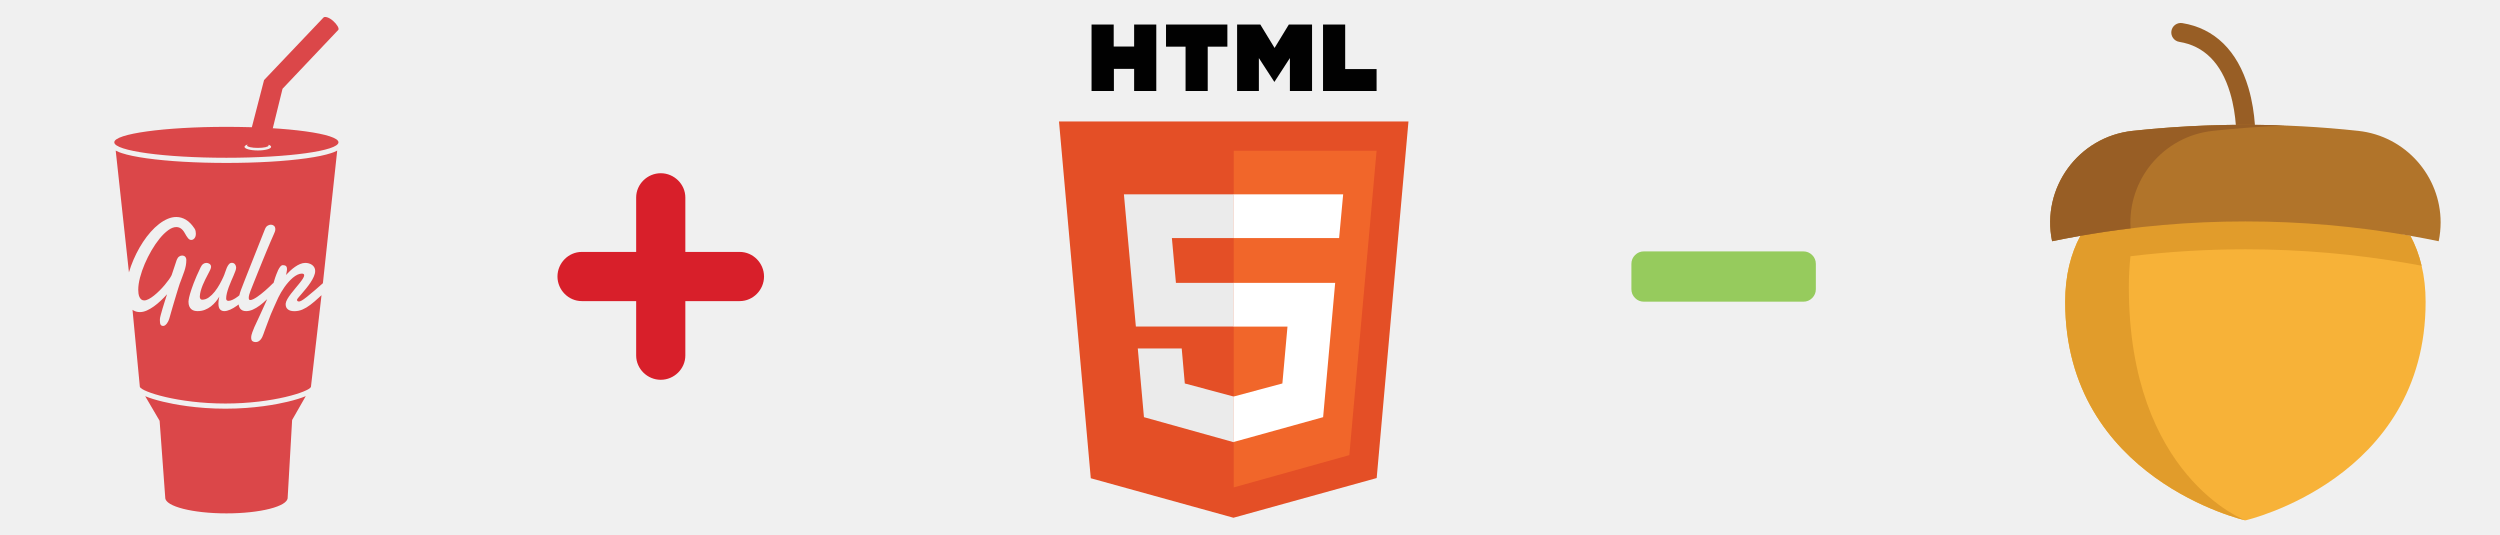
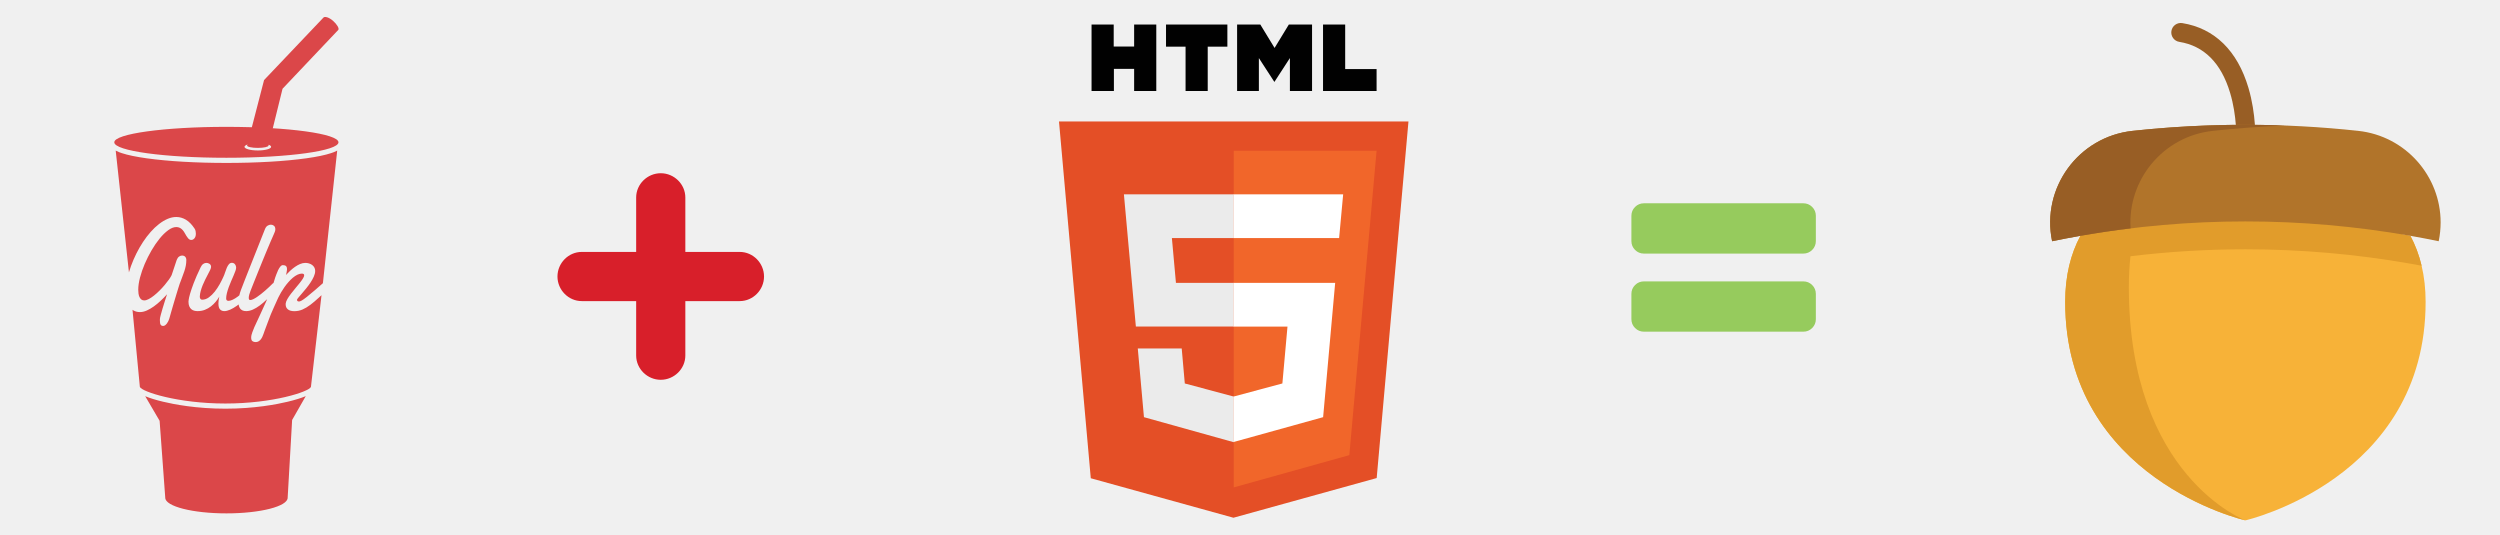
- <svg xmlns="http://www.w3.org/2000/svg" version="1.1" id="Layer_1" x="0px" y="0px" width="1500px" height="320.983px" viewBox="0 0 1500 320.983" enable-background="new 0 0 1500 320.983" xml:space="preserve">
+ <svg xmlns="http://www.w3.org/2000/svg" version="1.1" id="Layer_1" x="0px" y="0px" width="1500px" height="320.982px" viewBox="0 0 1500 320.982" enable-background="new 0 0 1500 320.982" xml:space="preserve">
  <g id="gulp_1_">
    <g id="gulp">
      <g id="Gulp-Logo" transform="translate(0, 1)">
-         <path id="Cup" fill="#DB4749" d="M135.241,244.212c-17.451,0-30.934-2.621-37.419-4.184     c-4.434-1.068-7.995-2.173-10.7-3.311l8.648,14.777l3.383,46.164c0,5.176,16.441,9.371,36.721,9.371     c20.282,0,36.722-4.195,36.722-9.371l2.679-46.668l8.183-14.314c-2.717,1.15-6.309,2.271-10.798,3.352     C166.175,241.591,152.691,244.212,135.241,244.212z M183.739,93.99c-12.807,1.788-29.807,2.773-47.864,2.773     c-18.057,0-35.055-0.985-47.863-2.773c-6.344-0.886-11.364-1.931-14.919-3.105c-0.848-0.28-2.285-0.759-3.668-1.521l7.935,73.032     c0.369-1.259,0.779-2.515,1.234-3.768c0.932-2.563,2.01-5.072,3.232-7.522c1.224-2.448,2.556-4.763,3.996-6.944     c1.439-2.18,2.972-4.187,4.596-6.022c1.625-1.833,3.292-3.411,5.003-4.732c1.711-1.321,3.438-2.353,5.182-3.097     c1.744-0.744,3.47-1.117,5.182-1.117c1.97,0,3.875,0.539,5.717,1.617c1.841,1.077,3.562,2.822,5.166,5.232     c0.368,0.539,0.602,1.084,0.698,1.635c0.098,0.552,0.146,1.071,0.146,1.559c0,1.154-0.276,2.065-0.829,2.731     c-0.551,0.668-1.208,1-1.964,1c-0.695,0-1.338-0.366-1.935-1.096c-0.595-0.73-1.261-1.776-1.998-3.137     c-0.694-1.23-1.457-2.122-2.289-2.673c-0.834-0.552-1.739-0.828-2.713-0.828c-1.517,0-3.136,0.629-4.856,1.885     c-1.723,1.256-3.428,2.918-5.116,4.982c-1.69,2.066-3.309,4.425-4.857,7.08s-2.918,5.374-4.11,8.157     c-1.192,2.785-2.138,5.529-2.842,8.234c-0.705,2.706-1.056,5.137-1.056,7.292c0,0.719,0.05,1.457,0.146,2.212     c0.098,0.758,0.281,1.443,0.553,2.059c0.27,0.615,0.639,1.122,1.104,1.52c0.466,0.398,1.056,0.597,1.77,0.597     c0.802,0,1.711-0.27,2.73-0.809c1.018-0.537,2.074-1.243,3.167-2.116c1.094-0.872,2.193-1.858,3.298-2.962     c1.105-1.103,2.133-2.219,3.086-3.348c0.952-1.128,1.797-2.213,2.533-3.251c0.737-1.039,1.289-1.942,1.657-2.714l3.022-9.042     c0.368-0.974,0.849-1.668,1.445-2.076c0.595-0.412,1.207-0.617,1.836-0.617c0.302,0,0.605,0.051,0.909,0.153     c0.304,0.103,0.573,0.264,0.812,0.481c0.238,0.219,0.428,0.5,0.568,0.847c0.141,0.346,0.211,0.749,0.211,1.211     c0,1.231-0.109,2.385-0.326,3.462c-0.216,1.078-0.492,2.129-0.829,3.156c-0.335,1.024-0.709,2.059-1.121,3.097     c-0.41,1.039-0.812,2.124-1.201,3.253c-0.086,0.127-0.243,0.531-0.472,1.209c-0.227,0.682-0.502,1.535-0.828,2.561     c-0.325,1.028-0.677,2.174-1.056,3.445c-0.38,1.268-0.769,2.564-1.169,3.886c-0.401,1.32-0.786,2.614-1.154,3.887     c-0.368,1.269-0.699,2.416-0.991,3.442c-0.292,1.025-0.535,1.885-0.731,2.578c-0.195,0.691-0.313,1.103-0.356,1.231     c-0.108,0.41-0.282,0.865-0.521,1.365c-0.237,0.499-0.519,0.976-0.844,1.423c-0.324,0.448-0.682,0.821-1.072,1.118     c-0.39,0.293-0.79,0.442-1.202,0.442c-0.693,0-1.197-0.233-1.509-0.693c-0.315-0.462-0.472-1.308-0.472-2.54v-0.538     c0-0.181,0.01-0.373,0.032-0.577c0.021-0.41,0.184-1.18,0.488-2.31c0.303-1.127,0.666-2.403,1.088-3.827     c0.422-1.425,0.877-2.898,1.364-4.426c0.486-1.526,0.925-2.892,1.315-4.098c-1.149,1.283-2.392,2.56-3.736,3.827     c-1.343,1.271-2.719,2.413-4.126,3.426c-1.408,1.013-2.827,1.841-4.255,2.482c-1.429,0.64-2.805,0.962-4.126,0.962     c-1.516,0-2.821-0.335-3.916-1c-0.197-0.122-0.383-0.257-0.569-0.393l4.416,46.296c1.149,2.882,22.79,9.959,51.322,9.959     c28.545,0,50.195-7.086,51.324-9.963l6.343-55.043c-0.525,0.482-1.036,0.953-1.524,1.409c-1.82,1.694-3.537,3.147-5.151,4.366     c-1.612,1.22-3.188,2.162-4.726,2.828c-1.539,0.667-3.184,1-4.939,1c-1.646,0-2.918-0.356-3.816-1.076     c-0.898-0.718-1.348-1.705-1.348-2.964v-0.288c0-0.089,0.011-0.198,0.033-0.328c0.086-0.768,0.422-1.654,1.008-2.653     c0.583-1.001,1.286-2.04,2.11-3.116c0.823-1.079,1.7-2.168,2.632-3.271c0.931-1.103,1.791-2.148,2.583-3.138     c0.789-0.985,1.444-1.89,1.964-2.711c0.521-0.82,0.781-1.486,0.781-2.001c0-0.308-0.109-0.551-0.325-0.731     c-0.217-0.178-0.575-0.27-1.072-0.27c-0.867,0-1.761,0.225-2.68,0.675c-0.921,0.447-1.832,1.051-2.73,1.808     c-0.898,0.756-1.775,1.624-2.631,2.597c-0.855,0.976-1.656,1.989-2.404,3.041c-0.747,1.052-1.429,2.11-2.046,3.175     c-0.617,1.063-1.143,2.045-1.577,2.942c-0.129,0.282-0.313,0.681-0.552,1.192c-0.239,0.514-0.499,1.092-0.78,1.732     c-0.282,0.641-0.579,1.303-0.893,1.979c-0.315,0.683-0.602,1.323-0.861,1.926c-0.259,0.602-0.493,1.141-0.697,1.616     c-0.207,0.473-0.354,0.802-0.439,0.98c-0.109,0.231-0.288,0.666-0.537,1.307c-0.249,0.644-0.536,1.394-0.86,2.252     c-0.325,0.859-0.666,1.764-1.023,2.715c-0.357,0.948-0.694,1.846-1.008,2.694c-0.313,0.843-0.59,1.587-0.827,2.23     c-0.238,0.64-0.391,1.076-0.456,1.308c-0.216,0.667-0.471,1.293-0.762,1.885c-0.293,0.591-0.628,1.108-1.007,1.561     c-0.379,0.446-0.812,0.805-1.3,1.074c-0.487,0.271-1.034,0.404-1.639,0.404c-0.781,0-1.424-0.187-1.934-0.559     c-0.508-0.37-0.763-1.083-0.763-2.135c0-0.514,0.065-1.038,0.195-1.576c0.13-0.539,0.293-1.072,0.488-1.598     c0.194-0.526,0.395-1.038,0.6-1.538c0.205-0.502,0.396-0.983,0.568-1.444c1.17-2.564,2.362-5.135,3.574-7.715     c1.213-2.578,2.376-5.129,3.493-7.657c0.233-0.525,0.445-1.041,0.672-1.566c-0.067,0.066-0.135,0.136-0.201,0.201     c-1.408,1.36-2.81,2.559-4.207,3.6c-1.398,1.037-2.784,1.864-4.157,2.481c-1.376,0.614-2.714,0.921-4.014,0.921     c-0.888,0-1.629-0.139-2.224-0.421c-0.596-0.283-1.072-0.669-1.43-1.154c-0.357-0.487-0.613-1.065-0.763-1.731     c-0.052-0.229-0.083-0.468-0.117-0.704c-0.381,0.296-0.764,0.584-1.15,0.857c-1.342,0.948-2.664,1.712-3.964,2.288     c-1.298,0.578-2.469,0.865-3.507,0.865c-1.04,0-1.885-0.345-2.535-1.037c-0.65-0.691-0.974-1.873-0.974-3.541     c0-1.18,0.173-2.553,0.518-4.116c-0.562,1.001-1.266,2.016-2.109,3.039c-0.846,1.027-1.81,1.963-2.891,2.81     c-1.085,0.846-2.297,1.533-3.639,2.059c-1.344,0.525-2.806,0.787-4.386,0.787c-0.714,0-1.402-0.088-2.063-0.268     c-0.662-0.18-1.24-0.488-1.738-0.923c-0.499-0.437-0.898-1.021-1.202-1.752c-0.303-0.73-0.454-1.648-0.454-2.75     c0-0.025,0.043-0.416,0.129-1.176c0.086-0.755,0.363-1.949,0.828-3.578c0.466-1.627,1.186-3.738,2.16-6.33     c0.976-2.589,2.352-5.732,4.126-9.425c0.454-0.976,0.98-1.676,1.575-2.098c0.597-0.424,1.24-0.635,1.932-0.635     c0.305,0,0.618,0.045,0.942,0.134c0.327,0.089,0.629,0.231,0.911,0.424c0.281,0.191,0.509,0.437,0.684,0.731     c0.171,0.294,0.259,0.633,0.259,1.02c0,0.255-0.034,0.5-0.099,0.73c-0.108,0.437-0.341,1.008-0.697,1.712     c-0.358,0.707-0.775,1.515-1.253,2.425c-0.476,0.91-0.979,1.892-1.509,2.944c-0.532,1.052-1.024,2.141-1.479,3.271     s-0.845,2.276-1.17,3.444c-0.325,1.167-0.509,2.302-0.552,3.404c0,0.462,0.107,0.885,0.324,1.271     c0.218,0.383,0.575,0.576,1.072,0.576c1.408,0,2.75-0.463,4.029-1.385c1.276-0.924,2.456-2.072,3.54-3.444     c1.083-1.371,2.062-2.847,2.939-4.427c0.878-1.577,1.608-3.019,2.193-4.328c0.412-0.871,0.774-1.808,1.088-2.807     c0.314-1.002,0.656-1.925,1.023-2.771c0.37-0.846,0.791-1.553,1.268-2.115c0.476-0.564,1.072-0.849,1.786-0.849     c0.781,0,1.397,0.297,1.853,0.886c0.455,0.591,0.681,1.296,0.681,2.116c0,0.461-0.145,1.098-0.437,1.905     c-0.293,0.809-0.662,1.73-1.105,2.771c-0.445,1.038-0.926,2.147-1.445,3.327c-0.52,1.181-1.003,2.379-1.445,3.599     c-0.445,1.218-0.812,2.41-1.105,3.576c-0.292,1.17-0.438,2.252-0.438,3.252c0,0.925,0.476,1.386,1.428,1.386     c0.672,0,1.505-0.231,2.502-0.692c0.997-0.463,2.041-1.111,3.134-1.944c0.273-0.208,0.548-0.425,0.821-0.653     c0.306-1.259,0.664-2.423,1.08-3.481c0.758-2.001,1.527-3.989,2.307-5.965c0.779-1.975,1.493-3.782,2.145-5.426l9.842-24.818     c0.389-0.999,0.915-1.705,1.575-2.115c0.662-0.41,1.327-0.616,2-0.616c0.67,0,1.282,0.218,1.834,0.655     c0.552,0.436,0.829,1.141,0.829,2.116c0,0.461-0.092,0.949-0.276,1.461c-0.185,0.514-0.417,1.064-0.699,1.654     c-0.54,1.208-1.185,2.682-1.933,4.425c-0.748,1.745-1.549,3.644-2.403,5.695c-0.856,2.053-1.733,4.188-2.631,6.405     c-0.898,2.222-1.776,4.381-2.632,6.484c-0.854,2.104-1.656,4.098-2.403,5.983s-1.391,3.521-1.932,4.906     c-0.239,0.59-0.472,1.277-0.698,2.06c-0.229,0.782-0.341,1.48-0.341,2.096c0,0.385,0.064,0.692,0.194,0.924     s0.378,0.347,0.748,0.347c0.454,0,1.022-0.159,1.705-0.481c0.683-0.319,1.418-0.744,2.208-1.271     c0.792-0.524,1.615-1.127,2.469-1.809c0.856-0.679,1.707-1.384,2.55-2.113c0.846-0.733,1.652-1.464,2.42-2.194     c0.769-0.732,1.457-1.406,2.064-2.021c0.142-0.148,0.312-0.253,0.5-0.33c0.366-1.093,0.699-2.164,0.993-3.208     c0.174-0.463,0.413-1.117,0.716-1.965c0.303-0.847,0.65-1.68,1.039-2.502c0.39-0.818,0.829-1.532,1.315-2.134     c0.488-0.603,1.014-0.905,1.576-0.905c0.867,0,1.496,0.199,1.885,0.597c0.389,0.399,0.584,0.981,0.584,1.752     c0,0.153-0.021,0.397-0.065,0.73c-0.044,0.334-0.097,0.687-0.162,1.059c-0.065,0.371-0.136,0.725-0.211,1.059     c-0.077,0.333-0.146,0.576-0.212,0.73c0.8-0.872,1.667-1.738,2.599-2.597c0.932-0.859,1.895-1.637,2.892-2.329     c0.996-0.693,2.014-1.255,3.054-1.693c1.039-0.435,2.079-0.653,3.118-0.653c0.715,0,1.424,0.103,2.127,0.307     c0.704,0.206,1.333,0.508,1.885,0.905c0.552,0.398,1.002,0.898,1.348,1.501c0.345,0.603,0.519,1.302,0.519,2.098     c0,1.052-0.264,2.174-0.795,3.364c-0.53,1.194-1.196,2.393-1.997,3.598c-0.803,1.207-1.668,2.38-2.599,3.521     c-0.932,1.143-1.803,2.181-2.614,3.118c-0.813,0.937-1.496,1.729-2.048,2.386c-0.551,0.654-0.84,1.095-0.86,1.327     c0,0.309,0.097,0.556,0.292,0.751c0.195,0.191,0.52,0.288,0.974,0.288c0.368,0,0.91-0.205,1.624-0.617     c0.714-0.41,1.716-1.121,3.004-2.134c1.288-1.014,2.925-2.374,4.906-4.08c1.359-1.17,2.95-2.562,4.743-4.148l8.591-79.568     c-1.384,0.765-2.823,1.244-3.671,1.524C195.103,92.059,190.084,93.104,183.739,93.99z M135.824,75.111     c-37.143,0-67.254,4.153-67.254,9.276c0,5.124,30.111,9.276,67.254,9.276c37.143,0,67.255-4.152,67.255-9.276     C203.079,79.264,172.967,75.111,135.824,75.111z M162.678,87.099c0,1.202-3.579,2.177-7.994,2.177     c-4.413,0-7.992-0.975-7.992-2.177c0-1.203,3.579-2.178,7.992-2.178C159.1,84.92,162.678,85.896,162.678,87.099z" />
-         <path id="Straw" fill="#DB4749" d="M148.311,86.136c-0.039,0.063-0.061,0.127-0.061,0.193     c0,0.778,2.881,1.409,6.434,1.409c3.554,0,6.435-0.63,6.435-1.409l8.403-34.075l33.42-35.285c0.011-0.01,0.021-0.021,0.032-0.033     c0.708-0.8-0.727-3.276-3.11-5.4c-2.381-2.124-4.952-2.842-5.751-2.033c-0.007,0.005-0.012,0.012-0.018,0.018l-35.659,37.522     L148.311,86.136z" />
+         <path id="Cup" fill="#DB4749" d="M135.241,244.212c-17.451,0-30.934-2.621-37.419-4.185c-4.434-1.067-7.995-2.173-10.7-3.311     l8.648,14.777l3.383,46.164c0,5.176,16.441,9.37,36.721,9.37c20.282,0,36.722-4.194,36.722-9.37l2.679-46.668l8.183-14.314     c-2.717,1.15-6.309,2.271-10.798,3.352C166.175,241.591,152.691,244.212,135.241,244.212z M183.739,93.99     c-12.807,1.787-29.807,2.772-47.864,2.772s-35.055-0.985-47.863-2.772c-6.344-0.887-11.364-1.932-14.919-3.105     c-0.848-0.28-2.285-0.759-3.668-1.521l7.935,73.031c0.369-1.259,0.779-2.515,1.234-3.768c0.932-2.563,2.01-5.072,3.232-7.522     c1.224-2.447,2.556-4.763,3.996-6.943c1.439-2.181,2.972-4.188,4.596-6.022c1.625-1.833,3.292-3.411,5.003-4.731     c1.711-1.321,3.438-2.354,5.182-3.098s3.47-1.117,5.182-1.117c1.97,0,3.875,0.539,5.717,1.617     c1.841,1.077,3.562,2.822,5.166,5.232c0.368,0.539,0.602,1.084,0.698,1.635c0.098,0.552,0.146,1.071,0.146,1.559     c0,1.154-0.276,2.065-0.829,2.731c-0.551,0.668-1.208,1-1.964,1c-0.695,0-1.338-0.366-1.935-1.096     c-0.595-0.73-1.261-1.776-1.998-3.138c-0.694-1.229-1.457-2.121-2.289-2.673c-0.834-0.552-1.739-0.828-2.713-0.828     c-1.517,0-3.136,0.629-4.856,1.886c-1.723,1.256-3.428,2.918-5.116,4.981c-1.69,2.066-3.309,4.425-4.857,7.08     s-2.918,5.374-4.11,8.157c-1.192,2.785-2.138,5.529-2.842,8.233c-0.705,2.706-1.056,5.138-1.056,7.293     c0,0.719,0.05,1.456,0.146,2.212c0.098,0.758,0.281,1.442,0.553,2.059c0.27,0.615,0.639,1.122,1.104,1.521     c0.466,0.397,1.056,0.597,1.77,0.597c0.802,0,1.711-0.271,2.73-0.81c1.018-0.536,2.074-1.242,3.167-2.115     c1.094-0.872,2.193-1.858,3.298-2.962s2.133-2.22,3.086-3.349c0.952-1.128,1.797-2.213,2.533-3.251     c0.737-1.039,1.289-1.941,1.657-2.714l3.022-9.042c0.368-0.974,0.849-1.668,1.445-2.076c0.595-0.412,1.207-0.617,1.836-0.617     c0.302,0,0.605,0.052,0.909,0.153c0.304,0.104,0.573,0.264,0.812,0.481c0.238,0.219,0.428,0.5,0.568,0.847     c0.141,0.346,0.211,0.749,0.211,1.211c0,1.231-0.109,2.385-0.326,3.462c-0.216,1.078-0.492,2.129-0.829,3.156     c-0.335,1.023-0.709,2.059-1.121,3.097c-0.41,1.039-0.812,2.124-1.201,3.253c-0.086,0.127-0.243,0.531-0.472,1.209     c-0.227,0.683-0.502,1.535-0.828,2.562c-0.325,1.027-0.677,2.174-1.056,3.444c-0.38,1.269-0.769,2.564-1.169,3.887     c-0.401,1.319-0.786,2.613-1.154,3.887c-0.368,1.269-0.699,2.416-0.991,3.442c-0.292,1.024-0.535,1.885-0.731,2.577     c-0.195,0.691-0.313,1.104-0.356,1.231c-0.108,0.41-0.282,0.865-0.521,1.365c-0.237,0.499-0.519,0.976-0.844,1.423     c-0.324,0.448-0.682,0.821-1.072,1.118c-0.39,0.293-0.79,0.441-1.202,0.441c-0.693,0-1.197-0.232-1.509-0.692     c-0.315-0.462-0.472-1.309-0.472-2.54v-0.538c0-0.181,0.01-0.373,0.032-0.577c0.021-0.41,0.184-1.18,0.488-2.31     c0.303-1.127,0.666-2.403,1.088-3.827c0.422-1.425,0.877-2.898,1.364-4.426c0.486-1.526,0.925-2.893,1.315-4.099     c-1.149,1.283-2.392,2.561-3.736,3.827c-1.343,1.271-2.719,2.413-4.126,3.426c-1.408,1.014-2.827,1.841-4.255,2.482     c-1.429,0.64-2.805,0.962-4.126,0.962c-1.516,0-2.821-0.335-3.916-1c-0.197-0.122-0.383-0.257-0.569-0.394l4.416,46.297     c1.149,2.882,22.79,9.959,51.322,9.959c28.545,0,50.195-7.087,51.324-9.964l6.343-55.043c-0.525,0.482-1.036,0.953-1.524,1.409     c-1.82,1.694-3.537,3.147-5.151,4.366c-1.612,1.22-3.188,2.162-4.726,2.828c-1.539,0.667-3.184,1-4.939,1     c-1.646,0-2.918-0.356-3.816-1.076c-0.898-0.718-1.348-1.705-1.348-2.964v-0.288c0-0.089,0.011-0.198,0.033-0.328     c0.086-0.768,0.422-1.654,1.008-2.653c0.583-1.001,1.286-2.039,2.11-3.115c0.823-1.079,1.7-2.168,2.632-3.271     c0.931-1.103,1.791-2.147,2.583-3.138c0.789-0.985,1.444-1.89,1.964-2.711c0.521-0.82,0.781-1.486,0.781-2.001     c0-0.309-0.109-0.551-0.325-0.731c-0.217-0.178-0.575-0.27-1.072-0.27c-0.867,0-1.761,0.225-2.68,0.675     c-0.921,0.447-1.832,1.051-2.73,1.808c-0.898,0.756-1.775,1.624-2.631,2.598c-0.855,0.976-1.656,1.988-2.404,3.041     c-0.747,1.052-1.429,2.109-2.046,3.175c-0.617,1.062-1.143,2.045-1.577,2.941c-0.129,0.282-0.313,0.682-0.552,1.192     c-0.239,0.514-0.499,1.092-0.78,1.732c-0.282,0.641-0.579,1.303-0.893,1.979c-0.315,0.684-0.602,1.323-0.861,1.926     s-0.493,1.142-0.697,1.616c-0.207,0.473-0.354,0.802-0.439,0.98c-0.109,0.23-0.288,0.666-0.537,1.307     c-0.249,0.644-0.536,1.394-0.86,2.252c-0.325,0.859-0.666,1.764-1.023,2.715c-0.357,0.948-0.694,1.847-1.008,2.694     c-0.313,0.843-0.59,1.587-0.827,2.229c-0.238,0.641-0.391,1.076-0.456,1.309c-0.216,0.667-0.471,1.293-0.762,1.885     c-0.293,0.591-0.628,1.108-1.007,1.561c-0.379,0.446-0.812,0.806-1.3,1.074c-0.487,0.271-1.034,0.404-1.639,0.404     c-0.781,0-1.424-0.188-1.934-0.559c-0.508-0.37-0.763-1.083-0.763-2.136c0-0.514,0.065-1.038,0.195-1.576     c0.13-0.538,0.293-1.071,0.488-1.598c0.194-0.525,0.395-1.038,0.6-1.538c0.205-0.502,0.396-0.982,0.568-1.443     c1.17-2.564,2.362-5.136,3.574-7.716c1.213-2.577,2.376-5.129,3.493-7.656c0.233-0.525,0.445-1.041,0.672-1.566     c-0.067,0.066-0.135,0.136-0.201,0.201c-1.408,1.36-2.81,2.559-4.207,3.6c-1.398,1.037-2.784,1.864-4.157,2.481     c-1.376,0.614-2.714,0.921-4.014,0.921c-0.888,0-1.629-0.139-2.224-0.421c-0.596-0.283-1.072-0.669-1.43-1.154     c-0.357-0.487-0.613-1.064-0.763-1.73c-0.052-0.229-0.083-0.469-0.117-0.704c-0.381,0.296-0.764,0.584-1.15,0.856     c-1.342,0.948-2.664,1.712-3.964,2.288c-1.298,0.578-2.469,0.865-3.507,0.865c-1.04,0-1.885-0.345-2.535-1.037     c-0.65-0.691-0.974-1.873-0.974-3.541c0-1.18,0.173-2.553,0.518-4.116c-0.562,1.001-1.266,2.017-2.109,3.039     c-0.846,1.027-1.81,1.963-2.891,2.811c-1.085,0.846-2.297,1.532-3.639,2.059c-1.344,0.525-2.806,0.787-4.386,0.787     c-0.714,0-1.402-0.088-2.063-0.268c-0.662-0.181-1.24-0.488-1.738-0.924c-0.499-0.437-0.898-1.021-1.202-1.752     c-0.303-0.729-0.454-1.647-0.454-2.75c0-0.024,0.043-0.416,0.129-1.176c0.086-0.755,0.363-1.949,0.828-3.578     c0.466-1.627,1.186-3.737,2.16-6.33c0.976-2.589,2.352-5.731,4.126-9.425c0.454-0.976,0.98-1.676,1.575-2.098     c0.597-0.424,1.24-0.635,1.932-0.635c0.305,0,0.618,0.045,0.942,0.134c0.327,0.089,0.629,0.23,0.911,0.424     c0.281,0.19,0.509,0.437,0.684,0.73c0.171,0.295,0.259,0.634,0.259,1.021c0,0.255-0.034,0.5-0.099,0.729     c-0.108,0.438-0.341,1.009-0.697,1.713c-0.358,0.707-0.775,1.515-1.253,2.425c-0.476,0.91-0.979,1.892-1.509,2.943     c-0.532,1.053-1.024,2.142-1.479,3.271s-0.845,2.276-1.17,3.444c-0.325,1.167-0.509,2.302-0.552,3.403     c0,0.462,0.107,0.886,0.324,1.271c0.218,0.383,0.575,0.576,1.072,0.576c1.408,0,2.75-0.464,4.029-1.386     c1.276-0.924,2.456-2.071,3.54-3.443c1.083-1.371,2.062-2.848,2.939-4.428c0.878-1.576,1.608-3.019,2.193-4.327     c0.412-0.871,0.774-1.809,1.088-2.808c0.314-1.002,0.656-1.925,1.023-2.771c0.37-0.847,0.791-1.554,1.268-2.115     c0.476-0.564,1.072-0.849,1.786-0.849c0.781,0,1.397,0.297,1.853,0.886c0.455,0.591,0.681,1.296,0.681,2.116     c0,0.461-0.145,1.098-0.437,1.904c-0.293,0.81-0.662,1.73-1.105,2.771c-0.445,1.038-0.926,2.146-1.445,3.327     c-0.52,1.181-1.003,2.379-1.445,3.599c-0.445,1.218-0.812,2.41-1.105,3.576c-0.292,1.17-0.438,2.252-0.438,3.252     c0,0.925,0.476,1.386,1.428,1.386c0.672,0,1.505-0.23,2.502-0.691c0.997-0.464,2.041-1.111,3.134-1.944     c0.273-0.208,0.548-0.425,0.821-0.653c0.306-1.259,0.664-2.423,1.08-3.48c0.758-2.001,1.527-3.989,2.307-5.965     c0.779-1.976,1.493-3.782,2.145-5.427l9.842-24.817c0.389-0.999,0.915-1.705,1.575-2.115c0.662-0.41,1.327-0.616,2-0.616     c0.67,0,1.282,0.218,1.834,0.655c0.552,0.436,0.829,1.141,0.829,2.116c0,0.461-0.092,0.948-0.276,1.461     c-0.185,0.514-0.417,1.063-0.699,1.653c-0.54,1.208-1.185,2.683-1.933,4.426c-0.748,1.744-1.549,3.644-2.403,5.694     c-0.856,2.054-1.733,4.188-2.631,6.405c-0.898,2.222-1.776,4.381-2.632,6.484c-0.854,2.104-1.656,4.098-2.403,5.982     c-0.747,1.885-1.391,3.521-1.932,4.906c-0.239,0.59-0.472,1.277-0.698,2.06c-0.229,0.782-0.341,1.48-0.341,2.097     c0,0.385,0.064,0.691,0.194,0.924c0.13,0.231,0.378,0.347,0.748,0.347c0.454,0,1.022-0.159,1.705-0.48     c0.683-0.319,1.418-0.744,2.208-1.271c0.792-0.523,1.615-1.127,2.469-1.809c0.856-0.68,1.707-1.384,2.55-2.113     c0.846-0.733,1.652-1.464,2.42-2.194c0.769-0.731,1.457-1.405,2.064-2.021c0.142-0.148,0.312-0.253,0.5-0.33     c0.366-1.093,0.699-2.164,0.993-3.208c0.174-0.463,0.413-1.117,0.716-1.965s0.65-1.681,1.039-2.502     c0.39-0.818,0.829-1.532,1.315-2.134c0.488-0.604,1.014-0.905,1.576-0.905c0.867,0,1.496,0.199,1.885,0.597     c0.389,0.399,0.584,0.981,0.584,1.752c0,0.153-0.021,0.397-0.065,0.73c-0.044,0.334-0.097,0.687-0.162,1.059     c-0.065,0.371-0.136,0.726-0.211,1.06c-0.077,0.333-0.146,0.575-0.212,0.729c0.8-0.872,1.667-1.738,2.599-2.597     c0.932-0.859,1.895-1.638,2.892-2.329c0.996-0.693,2.014-1.255,3.054-1.693c1.039-0.435,2.079-0.652,3.118-0.652     c0.715,0,1.424,0.103,2.127,0.307c0.704,0.206,1.333,0.508,1.885,0.905c0.552,0.397,1.002,0.897,1.348,1.501     c0.345,0.603,0.519,1.302,0.519,2.098c0,1.052-0.264,2.174-0.795,3.364c-0.53,1.193-1.196,2.393-1.997,3.598     c-0.803,1.207-1.668,2.38-2.599,3.521c-0.932,1.143-1.803,2.181-2.614,3.117c-0.813,0.938-1.496,1.729-2.048,2.387     c-0.551,0.653-0.84,1.095-0.86,1.327c0,0.309,0.097,0.556,0.292,0.751c0.195,0.19,0.52,0.288,0.974,0.288     c0.368,0,0.91-0.205,1.624-0.617c0.714-0.41,1.716-1.121,3.004-2.135s2.925-2.373,4.906-4.079     c1.359-1.171,2.95-2.562,4.743-4.148l8.591-79.568c-1.384,0.766-2.823,1.244-3.671,1.524     C195.103,92.059,190.084,93.104,183.739,93.99z M135.824,75.111c-37.143,0-67.254,4.153-67.254,9.276     c0,5.124,30.111,9.276,67.254,9.276c37.143,0,67.255-4.152,67.255-9.276C203.079,79.264,172.967,75.111,135.824,75.111z      M162.678,87.099c0,1.202-3.579,2.177-7.994,2.177c-4.413,0-7.992-0.975-7.992-2.177c0-1.203,3.579-2.178,7.992-2.178     C159.1,84.92,162.678,85.896,162.678,87.099z" />
+         <path id="Straw" fill="#DB4749" d="M148.311,86.136c-0.039,0.063-0.061,0.127-0.061,0.193c0,0.777,2.881,1.408,6.434,1.408     c3.554,0,6.435-0.63,6.435-1.408l8.403-34.075l33.42-35.285c0.011-0.01,0.021-0.021,0.032-0.033     c0.708-0.8-0.727-3.275-3.11-5.399c-2.381-2.124-4.952-2.843-5.751-2.033c-0.007,0.005-0.012,0.012-0.018,0.018l-35.659,37.522     L148.311,86.136z" />
      </g>
    </g>
  </g>
  <g id="html5">
-     <path fill="#010101" d="M654.931,14.722h13.293V27.9h12.254V14.722h13.293v39.88h-13.293V41.31h-12.139v13.292h-13.408    M711.34,28.016h-11.731V14.722h36.817v13.293h-11.792v26.586H711.34 M742.263,14.722h13.929l8.555,14.045l8.555-14.045h13.928   v39.88h-13.293V34.835l-9.307,14.334l-9.306-14.334v19.767h-13.061 M793.818,14.722h13.293v26.702h18.842v13.178h-32.135" />
-     <path fill="#E44F26" d="M654.468,286.947l-19.073-214.08h209.689L826.013,286.83l-85.946,23.815" />
-     <path fill="#F1662A" d="M740.24,292.438V90.437h85.713l-16.355,182.641" />
-     <path fill="#EBEBEB" d="M674.351,116.619h65.89v26.24h-37.106l2.427,26.876h34.679v26.184h-58.723 M682.673,209.096h26.355   l1.85,20.98l29.362,7.859v27.396l-53.868-15.028" />
-     <path fill="#FFFFFF" d="M805.896,116.619h-65.772v26.24h63.347 M801.1,169.735h-60.976v26.239h32.367l-3.063,34.102l-29.304,7.859   v27.28l53.751-14.912" />
+     <path fill="#010101" d="M654.931,14.722h13.293V27.9h12.255V14.722h13.293v39.88h-13.293V41.31h-12.14v13.292h-13.408    M711.34,28.016h-11.73V14.722h36.816v13.293h-11.792v26.586H711.34 M742.263,14.722h13.93l8.555,14.045l8.555-14.045h13.929v39.88   h-13.294V34.835l-9.307,14.334l-9.306-14.334v19.767h-13.062 M793.818,14.722h13.293v26.702h18.842v13.178h-32.135" />
+     <path fill="#E44F26" d="M654.468,286.948l-19.073-214.08h209.689L826.013,286.83l-85.945,23.814" />
+     <path fill="#F1662A" d="M740.24,292.438V90.437h85.713l-16.355,182.642" />
+     <path fill="#EBEBEB" d="M674.351,116.619h65.891v26.239h-37.106l2.428,26.876h34.679v26.185h-58.724 M682.673,209.096h26.355   l1.85,20.98l29.362,7.858v27.396l-53.868-15.028" />
+     <path fill="#FFFFFF" d="M805.896,116.619h-65.772v26.239h63.347 M801.1,169.735h-60.976v26.239h32.367l-3.063,34.103l-29.304,7.858   v27.28l53.751-14.912" />
  </g>
  <g id="seed">
-     <path fill="#F7B238" d="M1455.371,181.118c0,106.46-108.134,131.104-108.134,131.104s-108.134-24.645-108.134-131.104   c0-7.828,0.829-15.048,2.401-21.689c1.551-6.535,3.823-12.5,6.74-17.94c32.744-5.76,65.868-8.633,98.992-8.633   s66.248,2.873,98.992,8.633c2.917,5.44,5.189,11.406,6.74,17.94C1454.542,166.07,1455.371,173.29,1455.371,181.118z" />
-     <path fill="#E19C2B" d="M1446.229,141.488c-32.744-5.76-59.029-32.136-92.153-32.136c-27.453,0-40.396,7.443-67.631,11.398   c-0.346,0.051-8.014-9.169-8.359-9.119c-2.167,0.319-4.752,8.723-6.917,9.068c-0.596,0.094-6.165,0.715-6.761,0.812   c-2.512,0.407-13.656,19.537-16.164,19.977c-2.917,5.441-5.189,11.407-6.74,17.942c-1.572,6.64-2.4,13.859-2.4,21.688   c0,106.46,108.134,131.104,108.134,131.104s-69.935-26.308-69.935-139.953c0-6.572,0.336-12.737,0.974-18.521   c22.901-2.783,45.931-4.174,68.961-4.174c33.124,0,66.248,2.873,98.992,8.633c2.249,0.395,4.491,0.805,6.74,1.224   C1451.419,152.894,1449.146,146.929,1446.229,141.488z" />
-     <path fill="#985E25" d="M1347.455,89.712c-0.09,0-0.18-0.002-0.27-0.006c-3.143-0.146-5.571-2.81-5.429-5.952l0,0   c0.006-0.138,0.561-13.911-3.711-28.119c-5.366-17.853-15.621-28.121-30.479-30.52c-3.107-0.501-5.22-3.427-4.719-6.534   c0.501-3.107,3.43-5.219,6.535-4.719c19.35,3.124,33.067,16.536,39.668,38.79c4.754,16.029,4.121,30.996,4.092,31.626   C1353.001,87.332,1350.48,89.712,1347.455,89.712z" />
-     <path fill="#B1742A" d="M1464.375,133.448c0,3.716-0.38,7.493-1.162,11.292c-5.646-1.17-11.315-2.257-16.984-3.252   c-32.744-5.76-65.868-8.633-98.992-8.633c-33.123,0-66.248,2.873-98.992,8.633c-5.676,0.995-11.336,2.082-16.99,3.252   c-6.627-32.007,15.806-62.714,48.307-66.225c44.986-4.864,90.359-4.864,135.345,0   C1443.554,81.608,1464.375,105.834,1464.375,133.448z" />
-     <path fill="#985E25" d="M1327.688,78.516c14.505-1.569,29.05-2.623,43.608-3.18c-30.596-1.17-61.255-0.116-91.735,3.18   c-32.502,3.51-54.933,34.218-48.307,66.225c5.653-1.17,11.313-2.257,16.99-3.252c10.005-1.76,20.045-3.248,30.108-4.469   C1276.468,107.949,1297.814,81.742,1327.688,78.516z" />
+     <path fill="#F7B238" d="M1455.371,181.118c0,106.46-108.134,131.104-108.134,131.104s-108.135-24.645-108.135-131.104   c0-7.828,0.829-15.049,2.401-21.689c1.551-6.535,3.823-12.5,6.74-17.939c32.744-5.761,65.868-8.634,98.992-8.634   c33.123,0,66.248,2.873,98.991,8.634c2.917,5.439,5.189,11.405,6.74,17.939C1454.542,166.07,1455.371,173.29,1455.371,181.118z" />
+     <path fill="#E19C2B" d="M1446.229,141.489c-32.743-5.761-59.028-32.137-92.152-32.137c-27.453,0-40.396,7.443-67.631,11.398   c-0.346,0.051-8.015-9.169-8.359-9.119c-2.167,0.319-4.752,8.723-6.917,9.068c-0.596,0.094-6.165,0.715-6.761,0.812   c-2.512,0.407-13.656,19.537-16.164,19.978c-2.917,5.44-5.189,11.406-6.74,17.941c-1.572,6.64-2.399,13.859-2.399,21.688   c0,106.46,108.134,131.104,108.134,131.104s-69.936-26.308-69.936-139.953c0-6.571,0.337-12.736,0.975-18.521   c22.9-2.783,45.931-4.174,68.961-4.174c33.124,0,66.248,2.873,98.992,8.633c2.249,0.395,4.49,0.805,6.74,1.224   C1451.419,152.894,1449.146,146.929,1446.229,141.489z" />
+     <path fill="#985E25" d="M1347.455,89.712c-0.09,0-0.18-0.002-0.271-0.006c-3.143-0.146-5.57-2.811-5.429-5.952l0,0   c0.006-0.138,0.562-13.911-3.711-28.119c-5.366-17.853-15.621-28.121-30.479-30.52c-3.107-0.501-5.221-3.428-4.72-6.534   c0.501-3.107,3.431-5.22,6.535-4.72c19.351,3.124,33.067,16.536,39.668,38.79c4.754,16.029,4.121,30.996,4.092,31.626   C1353.001,87.332,1350.48,89.712,1347.455,89.712z" />
+     <path fill="#B1742A" d="M1464.375,133.448c0,3.716-0.38,7.492-1.162,11.292c-5.646-1.171-11.314-2.258-16.984-3.253   c-32.743-5.76-65.867-8.633-98.991-8.633c-33.123,0-66.248,2.873-98.992,8.633c-5.676,0.995-11.336,2.082-16.99,3.253   c-6.627-32.008,15.807-62.715,48.308-66.226c44.985-4.864,90.358-4.864,135.345,0   C1443.554,81.608,1464.375,105.834,1464.375,133.448z" />
+     <path fill="#985E25" d="M1327.688,78.516c14.506-1.568,29.051-2.623,43.608-3.18c-30.596-1.17-61.255-0.116-91.735,3.18   c-32.502,3.51-54.933,34.218-48.307,66.226c5.653-1.171,11.313-2.258,16.99-3.252c10.005-1.761,20.045-3.248,30.107-4.47   C1276.468,107.949,1297.814,81.742,1327.688,78.516z" />
  </g>
-   <path id="plus" fill="#D81F2A" d="M443.837,151.152h-32.634v-32.634c0-8.017-6.734-14.581-14.754-14.581  s-14.754,6.564-14.754,14.581v32.634h-32.634c-8.018,0-14.581,6.733-14.581,14.754c0,8.021,6.562,14.755,14.581,14.755h32.634  v32.633c0,8.017,6.734,14.581,14.754,14.581s14.754-6.564,14.754-14.581v-32.633h32.634c8.017,0,14.581-6.734,14.581-14.755  C458.418,157.885,451.854,151.152,443.837,151.152z" />
+   <path id="plus" fill="#D81F2A" d="M443.837,151.152h-32.634v-32.634c0-8.017-6.734-14.581-14.754-14.581  c-8.021,0-14.754,6.564-14.754,14.581v32.634h-32.635c-8.018,0-14.58,6.733-14.58,14.755c0,8.021,6.562,14.755,14.58,14.755h32.635  v32.633c0,8.017,6.733,14.581,14.754,14.581c8.02,0,14.754-6.564,14.754-14.581v-32.633h32.634c8.017,0,14.581-6.734,14.581-14.755  C458.418,157.885,451.854,151.152,443.837,151.152z" />
  <g id="dash">
-     <path fill="#96CB5D" d="M1087.311,153.035c-1.467-1.467-3.25-2.201-5.345-2.201h-95.584c-2.095,0-3.877,0.734-5.345,2.201   c-1.467,1.467-2.2,3.248-2.2,5.345v15.093c0,2.098,0.733,3.879,2.2,5.344c1.468,1.469,3.25,2.201,5.345,2.201h95.583   c2.096,0,3.879-0.732,5.346-2.201c1.467-1.465,2.2-3.246,2.2-5.344V158.38C1089.512,156.283,1088.779,154.502,1087.311,153.035z" />
+     <path fill="#96CB5D" d="M1087.311,124.172c-1.467-1.468-3.25-2.201-5.345-2.201h-95.584c-2.095,0-3.877,0.733-5.345,2.201   c-1.467,1.467-2.2,3.248-2.2,5.345v15.093c0,2.099,0.733,3.879,2.2,5.344c1.468,1.47,3.25,2.201,5.345,2.201h95.583   c2.096,0,3.879-0.731,5.346-2.201c1.468-1.465,2.2-3.246,2.2-5.344v-15.093C1089.512,127.42,1088.779,125.639,1087.311,124.172z" />
+   </g>
+   <g id="dash_1_">
+     <path fill="#96CB5D" d="M1087.311,171.03c-1.467-1.468-3.25-2.201-5.345-2.201h-95.584c-2.095,0-3.877,0.733-5.345,2.201   c-1.467,1.467-2.2,3.248-2.2,5.345v15.093c0,2.099,0.733,3.879,2.2,5.344c1.468,1.47,3.25,2.201,5.345,2.201h95.583   c2.096,0,3.879-0.731,5.346-2.201c1.468-1.465,2.2-3.246,2.2-5.344v-15.093C1089.512,174.278,1088.779,172.496,1087.311,171.03z" />
  </g>
</svg>
